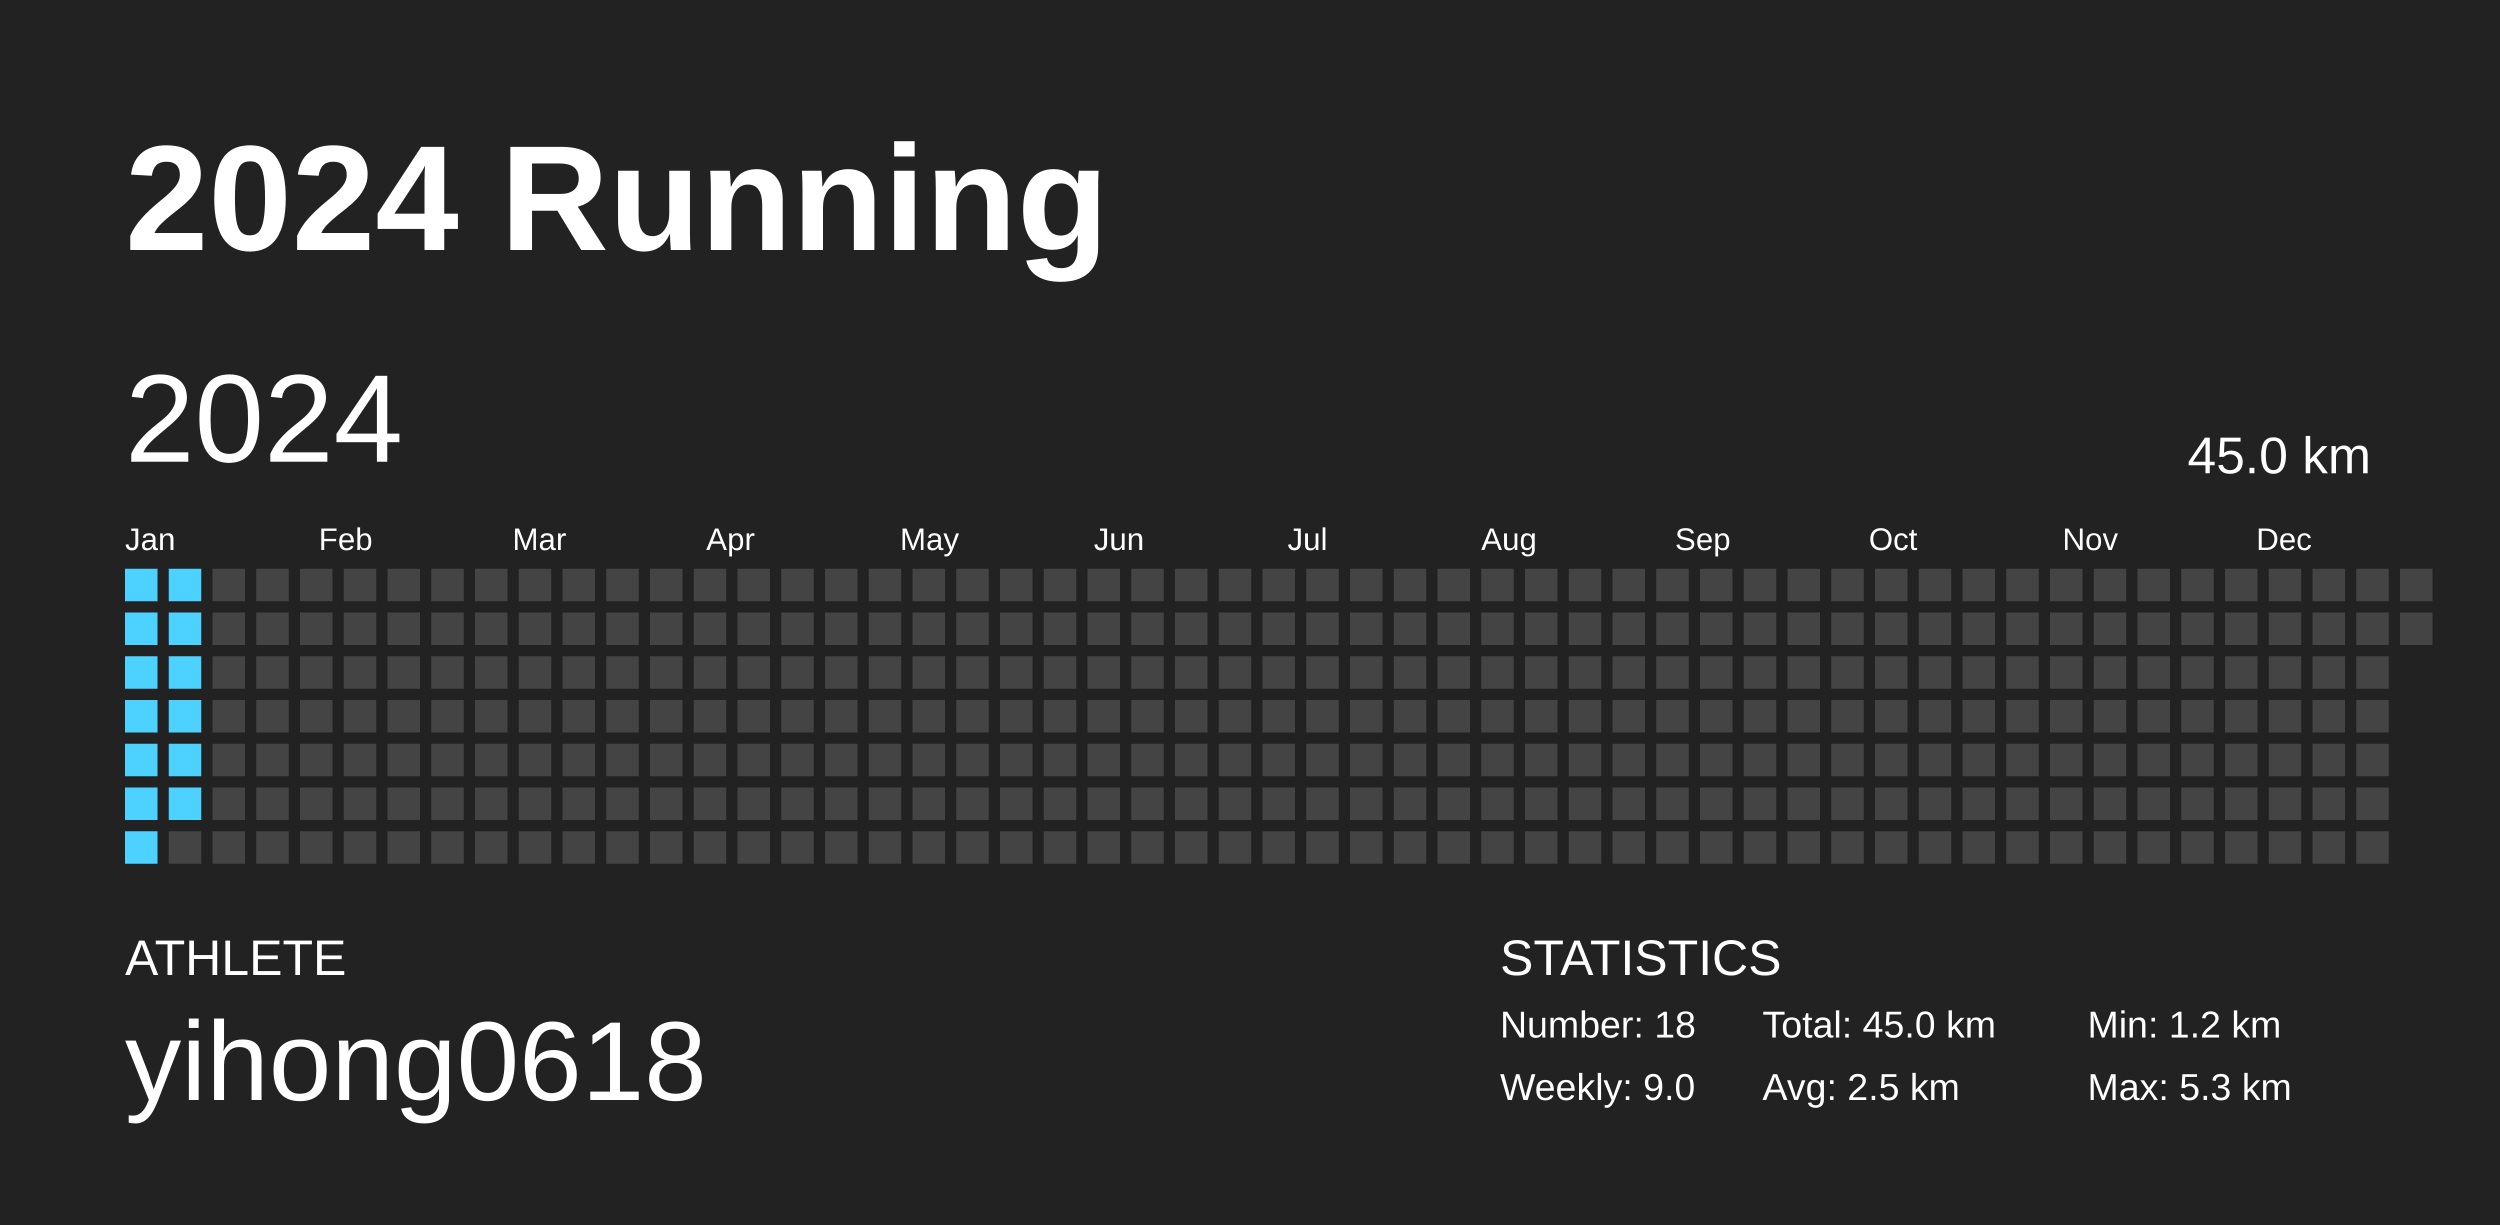
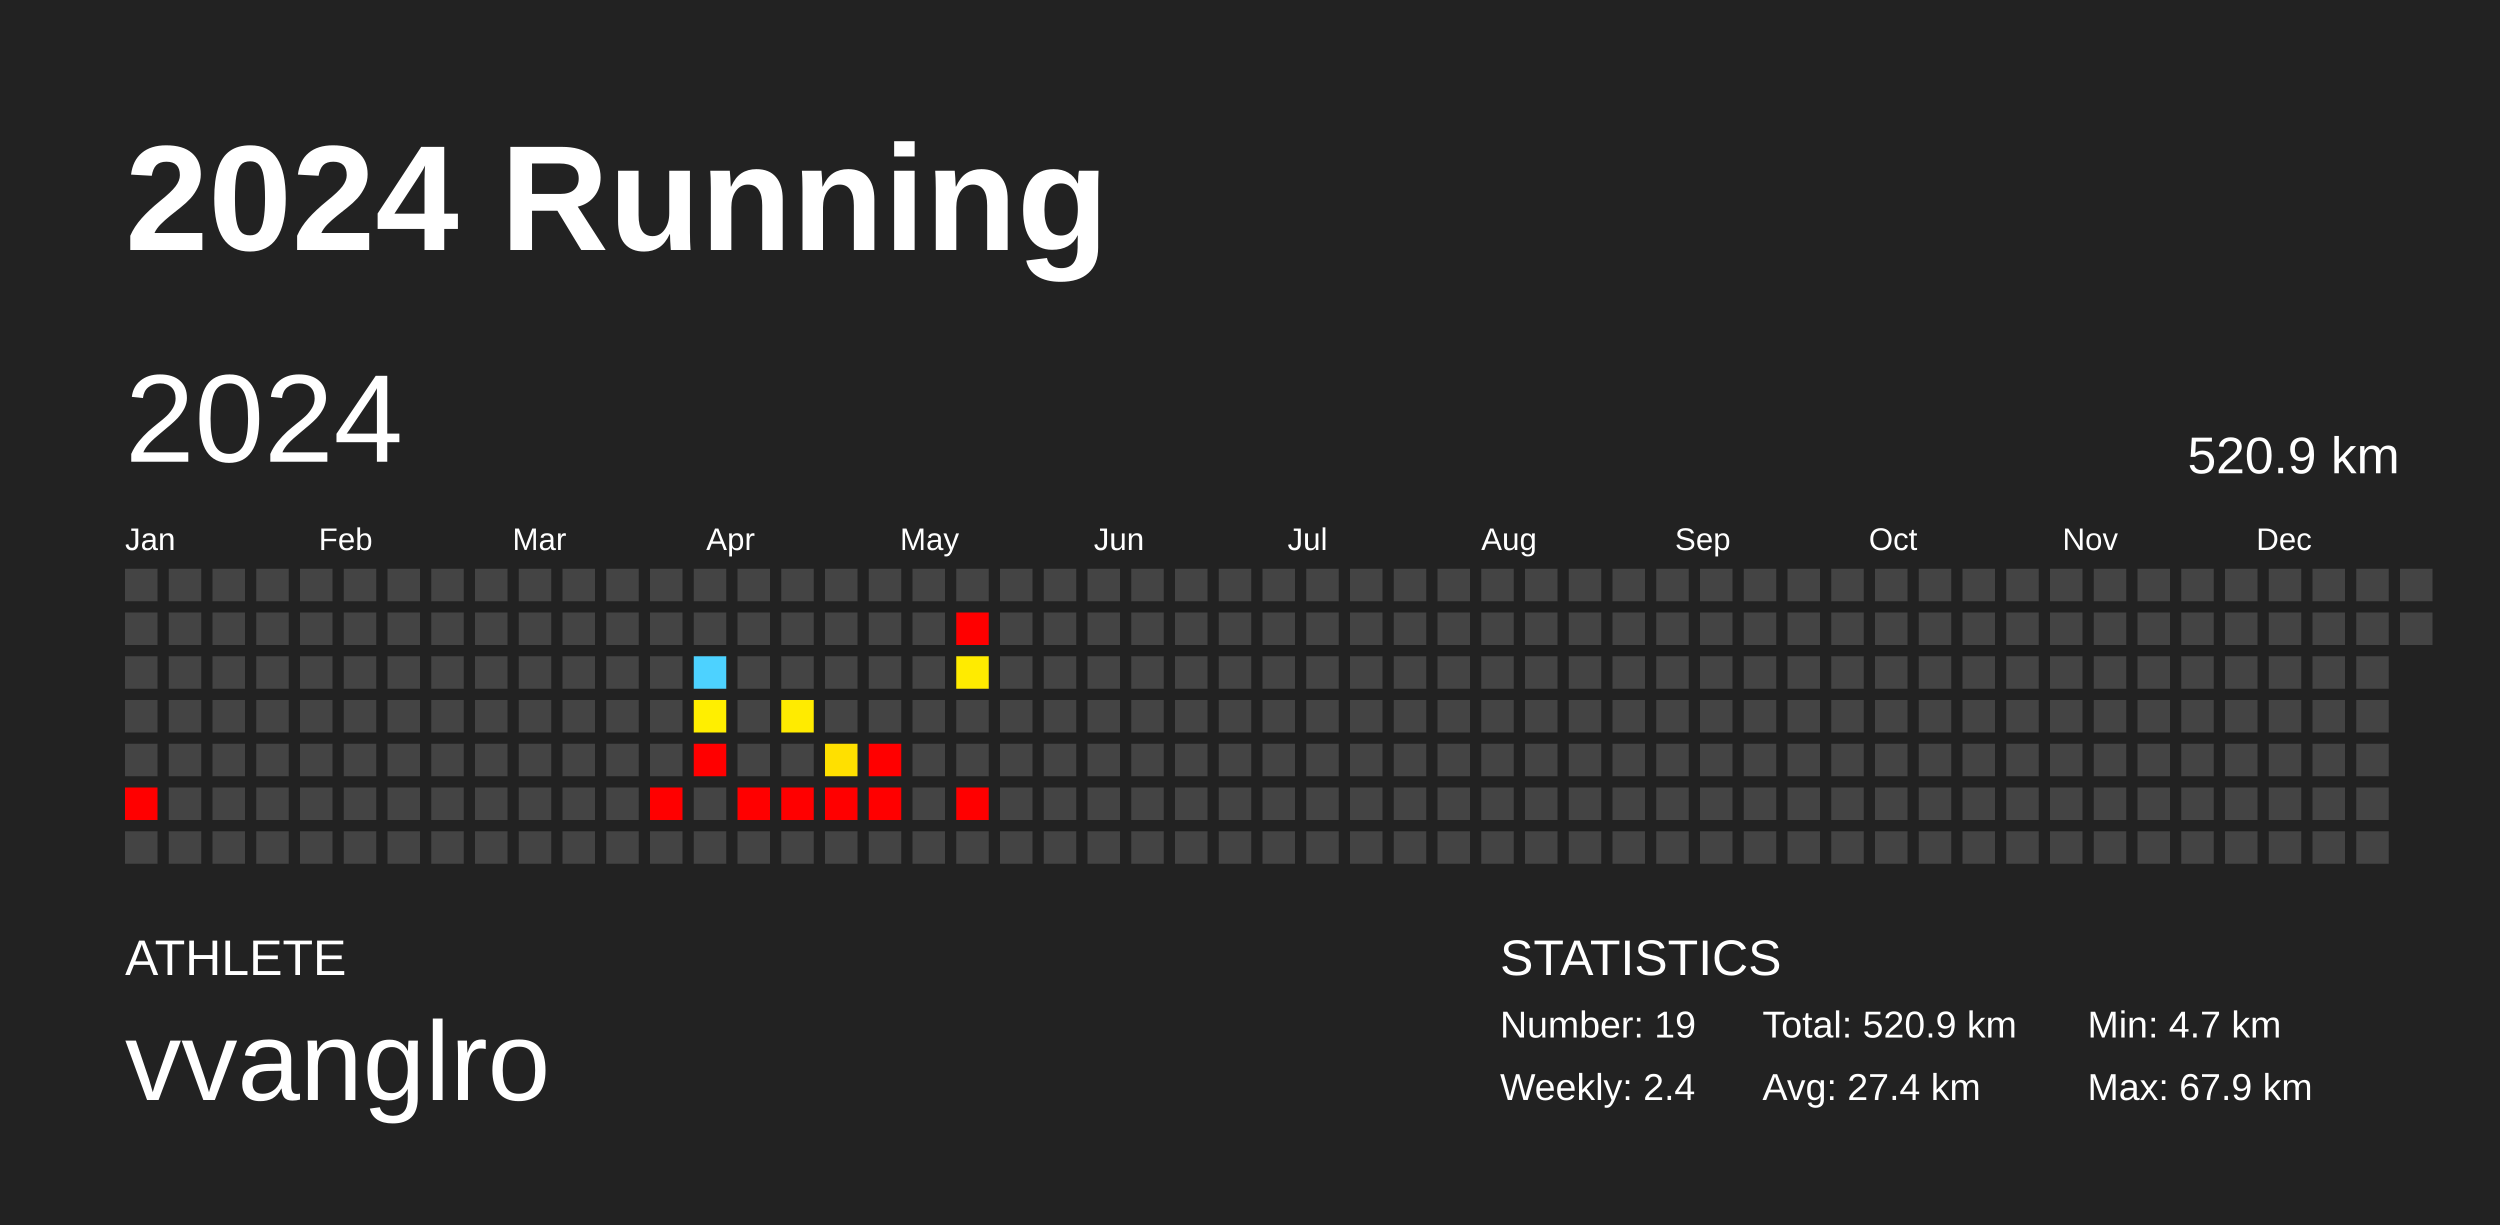
<svg xmlns="http://www.w3.org/2000/svg" baseProfile="full" height="98mm" version="1.1" viewBox="0,0,200,98" width="200mm">
  <defs />
  <rect fill="#222222" height="98" width="200" x="0" y="0" />
  <text fill="#FFFFFF" style="font-size:12px; font-family:Arial; font-weight:bold;" x="10" y="20">2024 Running</text>
  <text fill="#FFFFFF" style="font-size:4px; font-family:Arial" x="10" y="78">ATHLETE</text>
-   <text fill="#FFFFFF" style="font-size:9px; font-family:Arial" x="10" y="88">yihong0618</text>
+   <text fill="#FFFFFF" style="font-size:9px; font-family:Arial" x="10" y="88">vvanglro</text>
  <text fill="#FFFFFF" style="font-size:4px; font-family:Arial" x="120" y="78">STATISTICS</text>
-   <text fill="#FFFFFF" style="font-size:3px; font-family:Arial" x="120" y="83">Number: 18</text>
-   <text fill="#FFFFFF" style="font-size:3px; font-family:Arial" x="120" y="88">Weekly: 9.0</text>
-   <text fill="#FFFFFF" style="font-size:3px; font-family:Arial" x="141" y="83">Total: 45.0 km</text>
-   <text fill="#FFFFFF" style="font-size:3px; font-family:Arial" x="141" y="88">Avg: 2.5 km</text>
-   <text fill="#FFFFFF" style="font-size:3px; font-family:Arial" x="167" y="83">Min: 1.2 km</text>
-   <text fill="#FFFFFF" style="font-size:3px; font-family:Arial" x="167" y="88">Max: 5.3 km</text>
+   <text fill="#FFFFFF" style="font-size:3px; font-family:Arial" x="120" y="83">Number: 19</text>
+   <text fill="#FFFFFF" style="font-size:3px; font-family:Arial" x="120" y="88">Weekly: 2.4</text>
+   <text fill="#FFFFFF" style="font-size:3px; font-family:Arial" x="141" y="83">Total: 520.9 km</text>
+   <text fill="#FFFFFF" style="font-size:3px; font-family:Arial" x="141" y="88">Avg: 27.4 km</text>
+   <text fill="#FFFFFF" style="font-size:3px; font-family:Arial" x="167" y="83">Min: 4.7 km</text>
+   <text fill="#FFFFFF" style="font-size:3px; font-family:Arial" x="167" y="88">Max: 67.9 km</text>
  <text dominant-baseline="hanging" fill="#FFFFFF" style="font-size:10.0px; font-family:Arial;" x="10" y="30">2024</text>
-   <text dominant-baseline="hanging" fill="#FFFFFF" style="font-size:4.125px; font-family:Arial;" x="175" y="35">45.0 km</text>
+   <text dominant-baseline="hanging" fill="#FFFFFF" style="font-size:4.125px; font-family:Arial;" x="175" y="35">520.9 km</text>
  <text fill="#FFFFFF" style="font-size:2.5px; font-family:Arial" x="10.0" y="44">Jan</text>
  <text fill="#FFFFFF" style="font-size:2.5px; font-family:Arial" x="25.5" y="44">Feb</text>
  <text fill="#FFFFFF" style="font-size:2.5px; font-family:Arial" x="41.0" y="44">Mar</text>
  <text fill="#FFFFFF" style="font-size:2.5px; font-family:Arial" x="56.5" y="44">Apr</text>
  <text fill="#FFFFFF" style="font-size:2.5px; font-family:Arial" x="72.0" y="44">May</text>
  <text fill="#FFFFFF" style="font-size:2.5px; font-family:Arial" x="87.5" y="44">Jun</text>
  <text fill="#FFFFFF" style="font-size:2.5px; font-family:Arial" x="103.0" y="44">Jul</text>
  <text fill="#FFFFFF" style="font-size:2.5px; font-family:Arial" x="118.5" y="44">Aug</text>
  <text fill="#FFFFFF" style="font-size:2.5px; font-family:Arial" x="134.0" y="44">Sep</text>
  <text fill="#FFFFFF" style="font-size:2.5px; font-family:Arial" x="149.5" y="44">Oct</text>
  <text fill="#FFFFFF" style="font-size:2.5px; font-family:Arial" x="165.0" y="44">Nov</text>
  <text fill="#FFFFFF" style="font-size:2.5px; font-family:Arial" x="180.5" y="44">Dec</text>
-   <rect fill="#4dd2ff" height="2.6" width="2.6" x="10.0" y="45.5" />
-   <rect fill="#4dd2ff" height="2.6" width="2.6" x="10.0" y="49.0" />
-   <rect fill="#4dd2ff" height="2.6" width="2.6" x="10.0" y="52.5" />
-   <rect fill="#4dd2ff" height="2.6" width="2.6" x="10.0" y="56.0" />
-   <rect fill="#4dd2ff" height="2.6" width="2.6" x="10.0" y="59.5" />
-   <rect fill="#4dd2ff" height="2.6" width="2.6" x="10.0" y="63.0" />
-   <rect fill="#4dd2ff" height="2.6" width="2.6" x="10.0" y="66.5" />
-   <rect fill="#4dd2ff" height="2.6" width="2.6" x="13.5" y="45.5" />
-   <rect fill="#4dd2ff" height="2.6" width="2.6" x="13.5" y="49.0" />
-   <rect fill="#4dd2ff" height="2.6" width="2.6" x="13.5" y="52.5" />
-   <rect fill="#4dd2ff" height="2.6" width="2.6" x="13.5" y="56.0" />
-   <rect fill="#4dd2ff" height="2.6" width="2.6" x="13.5" y="59.5" />
-   <rect fill="#4dd2ff" height="2.6" width="2.6" x="13.5" y="63.0" />
+   <rect fill="#444444" height="2.6" width="2.6" x="10.0" y="45.5" />
+   <rect fill="#444444" height="2.6" width="2.6" x="10.0" y="49.0" />
+   <rect fill="#444444" height="2.6" width="2.6" x="10.0" y="52.5" />
+   <rect fill="#444444" height="2.6" width="2.6" x="10.0" y="56.0" />
+   <rect fill="#444444" height="2.6" width="2.6" x="10.0" y="59.5" />
+   <rect fill="red" height="2.6" width="2.6" x="10.0" y="63.0" />
+   <rect fill="#444444" height="2.6" width="2.6" x="10.0" y="66.5" />
+   <rect fill="#444444" height="2.6" width="2.6" x="13.5" y="45.5" />
+   <rect fill="#444444" height="2.6" width="2.6" x="13.5" y="49.0" />
+   <rect fill="#444444" height="2.6" width="2.6" x="13.5" y="52.5" />
+   <rect fill="#444444" height="2.6" width="2.6" x="13.5" y="56.0" />
+   <rect fill="#444444" height="2.6" width="2.6" x="13.5" y="59.5" />
+   <rect fill="#444444" height="2.6" width="2.6" x="13.5" y="63.0" />
  <rect fill="#444444" height="2.6" width="2.6" x="13.5" y="66.5" />
  <rect fill="#444444" height="2.6" width="2.6" x="17.0" y="45.5" />
  <rect fill="#444444" height="2.6" width="2.6" x="17.0" y="49.0" />
  <rect fill="#444444" height="2.6" width="2.6" x="17.0" y="52.5" />
  <rect fill="#444444" height="2.6" width="2.6" x="17.0" y="56.0" />
  <rect fill="#444444" height="2.6" width="2.6" x="17.0" y="59.5" />
  <rect fill="#444444" height="2.6" width="2.6" x="17.0" y="63.0" />
  <rect fill="#444444" height="2.6" width="2.6" x="17.0" y="66.5" />
  <rect fill="#444444" height="2.6" width="2.6" x="20.5" y="45.5" />
  <rect fill="#444444" height="2.6" width="2.6" x="20.5" y="49.0" />
  <rect fill="#444444" height="2.6" width="2.6" x="20.5" y="52.5" />
  <rect fill="#444444" height="2.6" width="2.6" x="20.5" y="56.0" />
  <rect fill="#444444" height="2.6" width="2.6" x="20.5" y="59.5" />
  <rect fill="#444444" height="2.6" width="2.6" x="20.5" y="63.0" />
  <rect fill="#444444" height="2.6" width="2.6" x="20.5" y="66.5" />
  <rect fill="#444444" height="2.6" width="2.6" x="24.0" y="45.5" />
  <rect fill="#444444" height="2.6" width="2.6" x="24.0" y="49.0" />
  <rect fill="#444444" height="2.6" width="2.6" x="24.0" y="52.5" />
  <rect fill="#444444" height="2.6" width="2.6" x="24.0" y="56.0" />
  <rect fill="#444444" height="2.6" width="2.6" x="24.0" y="59.5" />
  <rect fill="#444444" height="2.6" width="2.6" x="24.0" y="63.0" />
  <rect fill="#444444" height="2.6" width="2.6" x="24.0" y="66.5" />
  <rect fill="#444444" height="2.6" width="2.6" x="27.5" y="45.5" />
  <rect fill="#444444" height="2.6" width="2.6" x="27.5" y="49.0" />
  <rect fill="#444444" height="2.6" width="2.6" x="27.5" y="52.5" />
  <rect fill="#444444" height="2.6" width="2.6" x="27.5" y="56.0" />
  <rect fill="#444444" height="2.6" width="2.6" x="27.5" y="59.5" />
  <rect fill="#444444" height="2.6" width="2.6" x="27.5" y="63.0" />
  <rect fill="#444444" height="2.6" width="2.6" x="27.5" y="66.5" />
  <rect fill="#444444" height="2.6" width="2.6" x="31.0" y="45.5" />
  <rect fill="#444444" height="2.6" width="2.6" x="31.0" y="49.0" />
  <rect fill="#444444" height="2.6" width="2.6" x="31.0" y="52.5" />
  <rect fill="#444444" height="2.6" width="2.6" x="31.0" y="56.0" />
  <rect fill="#444444" height="2.6" width="2.6" x="31.0" y="59.5" />
  <rect fill="#444444" height="2.6" width="2.6" x="31.0" y="63.0" />
  <rect fill="#444444" height="2.6" width="2.6" x="31.0" y="66.5" />
  <rect fill="#444444" height="2.6" width="2.6" x="34.5" y="45.5" />
  <rect fill="#444444" height="2.6" width="2.6" x="34.5" y="49.0" />
  <rect fill="#444444" height="2.6" width="2.6" x="34.5" y="52.5" />
  <rect fill="#444444" height="2.6" width="2.6" x="34.5" y="56.0" />
  <rect fill="#444444" height="2.6" width="2.6" x="34.5" y="59.5" />
  <rect fill="#444444" height="2.6" width="2.6" x="34.5" y="63.0" />
  <rect fill="#444444" height="2.6" width="2.6" x="34.5" y="66.5" />
  <rect fill="#444444" height="2.6" width="2.6" x="38.0" y="45.5" />
  <rect fill="#444444" height="2.6" width="2.6" x="38.0" y="49.0" />
  <rect fill="#444444" height="2.6" width="2.6" x="38.0" y="52.5" />
  <rect fill="#444444" height="2.6" width="2.6" x="38.0" y="56.0" />
  <rect fill="#444444" height="2.6" width="2.6" x="38.0" y="59.5" />
  <rect fill="#444444" height="2.6" width="2.6" x="38.0" y="63.0" />
  <rect fill="#444444" height="2.6" width="2.6" x="38.0" y="66.5" />
  <rect fill="#444444" height="2.6" width="2.6" x="41.5" y="45.5" />
  <rect fill="#444444" height="2.6" width="2.6" x="41.5" y="49.0" />
  <rect fill="#444444" height="2.6" width="2.6" x="41.5" y="52.5" />
  <rect fill="#444444" height="2.6" width="2.6" x="41.5" y="56.0" />
  <rect fill="#444444" height="2.6" width="2.6" x="41.5" y="59.5" />
  <rect fill="#444444" height="2.6" width="2.6" x="41.5" y="63.0" />
  <rect fill="#444444" height="2.6" width="2.6" x="41.5" y="66.5" />
  <rect fill="#444444" height="2.6" width="2.6" x="45.0" y="45.5" />
  <rect fill="#444444" height="2.6" width="2.6" x="45.0" y="49.0" />
  <rect fill="#444444" height="2.6" width="2.6" x="45.0" y="52.5" />
  <rect fill="#444444" height="2.6" width="2.6" x="45.0" y="56.0" />
  <rect fill="#444444" height="2.6" width="2.6" x="45.0" y="59.5" />
  <rect fill="#444444" height="2.6" width="2.6" x="45.0" y="63.0" />
  <rect fill="#444444" height="2.6" width="2.6" x="45.0" y="66.5" />
  <rect fill="#444444" height="2.6" width="2.6" x="48.5" y="45.5" />
  <rect fill="#444444" height="2.6" width="2.6" x="48.5" y="49.0" />
  <rect fill="#444444" height="2.6" width="2.6" x="48.5" y="52.5" />
  <rect fill="#444444" height="2.6" width="2.6" x="48.5" y="56.0" />
  <rect fill="#444444" height="2.6" width="2.6" x="48.5" y="59.5" />
  <rect fill="#444444" height="2.6" width="2.6" x="48.5" y="63.0" />
  <rect fill="#444444" height="2.6" width="2.6" x="48.5" y="66.5" />
  <rect fill="#444444" height="2.6" width="2.6" x="52.0" y="45.5" />
  <rect fill="#444444" height="2.6" width="2.6" x="52.0" y="49.0" />
  <rect fill="#444444" height="2.6" width="2.6" x="52.0" y="52.5" />
  <rect fill="#444444" height="2.6" width="2.6" x="52.0" y="56.0" />
  <rect fill="#444444" height="2.6" width="2.6" x="52.0" y="59.5" />
-   <rect fill="#444444" height="2.6" width="2.6" x="52.0" y="63.0" />
+   <rect fill="red" height="2.6" width="2.6" x="52.0" y="63.0" />
  <rect fill="#444444" height="2.6" width="2.6" x="52.0" y="66.5" />
  <rect fill="#444444" height="2.6" width="2.6" x="55.5" y="45.5" />
  <rect fill="#444444" height="2.6" width="2.6" x="55.5" y="49.0" />
-   <rect fill="#444444" height="2.6" width="2.6" x="55.5" y="52.5" />
-   <rect fill="#444444" height="2.6" width="2.6" x="55.5" y="56.0" />
-   <rect fill="#444444" height="2.6" width="2.6" x="55.5" y="59.5" />
+   <rect fill="#4dd2ff" height="2.6" width="2.6" x="55.5" y="52.5" />
+   <rect fill="#ffef00" height="2.6" width="2.6" x="55.5" y="56.0" />
+   <rect fill="red" height="2.6" width="2.6" x="55.5" y="59.5" />
  <rect fill="#444444" height="2.6" width="2.6" x="55.5" y="63.0" />
  <rect fill="#444444" height="2.6" width="2.6" x="55.5" y="66.5" />
  <rect fill="#444444" height="2.6" width="2.6" x="59.0" y="45.5" />
  <rect fill="#444444" height="2.6" width="2.6" x="59.0" y="49.0" />
  <rect fill="#444444" height="2.6" width="2.6" x="59.0" y="52.5" />
  <rect fill="#444444" height="2.6" width="2.6" x="59.0" y="56.0" />
  <rect fill="#444444" height="2.6" width="2.6" x="59.0" y="59.5" />
-   <rect fill="#444444" height="2.6" width="2.6" x="59.0" y="63.0" />
+   <rect fill="red" height="2.6" width="2.6" x="59.0" y="63.0" />
  <rect fill="#444444" height="2.6" width="2.6" x="59.0" y="66.5" />
  <rect fill="#444444" height="2.6" width="2.6" x="62.5" y="45.5" />
  <rect fill="#444444" height="2.6" width="2.6" x="62.5" y="49.0" />
  <rect fill="#444444" height="2.6" width="2.6" x="62.5" y="52.5" />
-   <rect fill="#444444" height="2.6" width="2.6" x="62.5" y="56.0" />
+   <rect fill="#ffeb00" height="2.6" width="2.6" x="62.5" y="56.0" />
  <rect fill="#444444" height="2.6" width="2.6" x="62.5" y="59.5" />
-   <rect fill="#444444" height="2.6" width="2.6" x="62.5" y="63.0" />
+   <rect fill="red" height="2.6" width="2.6" x="62.5" y="63.0" />
  <rect fill="#444444" height="2.6" width="2.6" x="62.5" y="66.5" />
  <rect fill="#444444" height="2.6" width="2.6" x="66.0" y="45.5" />
  <rect fill="#444444" height="2.6" width="2.6" x="66.0" y="49.0" />
  <rect fill="#444444" height="2.6" width="2.6" x="66.0" y="52.5" />
  <rect fill="#444444" height="2.6" width="2.6" x="66.0" y="56.0" />
-   <rect fill="#444444" height="2.6" width="2.6" x="66.0" y="59.5" />
-   <rect fill="#444444" height="2.6" width="2.6" x="66.0" y="63.0" />
+   <rect fill="#ffe000" height="2.6" width="2.6" x="66.0" y="59.5" />
+   <rect fill="red" height="2.6" width="2.6" x="66.0" y="63.0" />
  <rect fill="#444444" height="2.6" width="2.6" x="66.0" y="66.5" />
  <rect fill="#444444" height="2.6" width="2.6" x="69.5" y="45.5" />
  <rect fill="#444444" height="2.6" width="2.6" x="69.5" y="49.0" />
  <rect fill="#444444" height="2.6" width="2.6" x="69.5" y="52.5" />
  <rect fill="#444444" height="2.6" width="2.6" x="69.5" y="56.0" />
-   <rect fill="#444444" height="2.6" width="2.6" x="69.5" y="59.5" />
-   <rect fill="#444444" height="2.6" width="2.6" x="69.5" y="63.0" />
+   <rect fill="red" height="2.6" width="2.6" x="69.5" y="59.5" />
+   <rect fill="red" height="2.6" width="2.6" x="69.5" y="63.0" />
  <rect fill="#444444" height="2.6" width="2.6" x="69.5" y="66.5" />
  <rect fill="#444444" height="2.6" width="2.6" x="73.0" y="45.5" />
  <rect fill="#444444" height="2.6" width="2.6" x="73.0" y="49.0" />
  <rect fill="#444444" height="2.6" width="2.6" x="73.0" y="52.5" />
  <rect fill="#444444" height="2.6" width="2.6" x="73.0" y="56.0" />
  <rect fill="#444444" height="2.6" width="2.6" x="73.0" y="59.5" />
  <rect fill="#444444" height="2.6" width="2.6" x="73.0" y="63.0" />
  <rect fill="#444444" height="2.6" width="2.6" x="73.0" y="66.5" />
  <rect fill="#444444" height="2.6" width="2.6" x="76.5" y="45.5" />
-   <rect fill="#444444" height="2.6" width="2.6" x="76.5" y="49.0" />
-   <rect fill="#444444" height="2.6" width="2.6" x="76.5" y="52.5" />
+   <rect fill="red" height="2.6" width="2.6" x="76.5" y="49.0" />
+   <rect fill="#ffeb00" height="2.6" width="2.6" x="76.5" y="52.5" />
  <rect fill="#444444" height="2.6" width="2.6" x="76.5" y="56.0" />
  <rect fill="#444444" height="2.6" width="2.6" x="76.5" y="59.5" />
-   <rect fill="#444444" height="2.6" width="2.6" x="76.5" y="63.0" />
+   <rect fill="red" height="2.6" width="2.6" x="76.5" y="63.0" />
  <rect fill="#444444" height="2.6" width="2.6" x="76.5" y="66.5" />
  <rect fill="#444444" height="2.6" width="2.6" x="80.0" y="45.5" />
  <rect fill="#444444" height="2.6" width="2.6" x="80.0" y="49.0" />
  <rect fill="#444444" height="2.6" width="2.6" x="80.0" y="52.5" />
  <rect fill="#444444" height="2.6" width="2.6" x="80.0" y="56.0" />
  <rect fill="#444444" height="2.6" width="2.6" x="80.0" y="59.5" />
  <rect fill="#444444" height="2.6" width="2.6" x="80.0" y="63.0" />
  <rect fill="#444444" height="2.6" width="2.6" x="80.0" y="66.5" />
  <rect fill="#444444" height="2.6" width="2.6" x="83.5" y="45.5" />
  <rect fill="#444444" height="2.6" width="2.6" x="83.5" y="49.0" />
  <rect fill="#444444" height="2.6" width="2.6" x="83.5" y="52.5" />
  <rect fill="#444444" height="2.6" width="2.6" x="83.5" y="56.0" />
  <rect fill="#444444" height="2.6" width="2.6" x="83.5" y="59.5" />
  <rect fill="#444444" height="2.6" width="2.6" x="83.5" y="63.0" />
  <rect fill="#444444" height="2.6" width="2.6" x="83.5" y="66.5" />
  <rect fill="#444444" height="2.6" width="2.6" x="87.0" y="45.5" />
  <rect fill="#444444" height="2.6" width="2.6" x="87.0" y="49.0" />
  <rect fill="#444444" height="2.6" width="2.6" x="87.0" y="52.5" />
  <rect fill="#444444" height="2.6" width="2.6" x="87.0" y="56.0" />
  <rect fill="#444444" height="2.6" width="2.6" x="87.0" y="59.5" />
  <rect fill="#444444" height="2.6" width="2.6" x="87.0" y="63.0" />
  <rect fill="#444444" height="2.6" width="2.6" x="87.0" y="66.5" />
  <rect fill="#444444" height="2.6" width="2.6" x="90.5" y="45.5" />
  <rect fill="#444444" height="2.6" width="2.6" x="90.5" y="49.0" />
  <rect fill="#444444" height="2.6" width="2.6" x="90.5" y="52.5" />
  <rect fill="#444444" height="2.6" width="2.6" x="90.5" y="56.0" />
  <rect fill="#444444" height="2.6" width="2.6" x="90.5" y="59.5" />
  <rect fill="#444444" height="2.6" width="2.6" x="90.5" y="63.0" />
  <rect fill="#444444" height="2.6" width="2.6" x="90.5" y="66.5" />
  <rect fill="#444444" height="2.6" width="2.6" x="94.0" y="45.5" />
  <rect fill="#444444" height="2.6" width="2.6" x="94.0" y="49.0" />
  <rect fill="#444444" height="2.6" width="2.6" x="94.0" y="52.5" />
  <rect fill="#444444" height="2.6" width="2.6" x="94.0" y="56.0" />
  <rect fill="#444444" height="2.6" width="2.6" x="94.0" y="59.5" />
  <rect fill="#444444" height="2.6" width="2.6" x="94.0" y="63.0" />
  <rect fill="#444444" height="2.6" width="2.6" x="94.0" y="66.5" />
  <rect fill="#444444" height="2.6" width="2.6" x="97.5" y="45.5" />
  <rect fill="#444444" height="2.6" width="2.6" x="97.5" y="49.0" />
  <rect fill="#444444" height="2.6" width="2.6" x="97.5" y="52.5" />
  <rect fill="#444444" height="2.6" width="2.6" x="97.5" y="56.0" />
  <rect fill="#444444" height="2.6" width="2.6" x="97.5" y="59.5" />
  <rect fill="#444444" height="2.6" width="2.6" x="97.5" y="63.0" />
  <rect fill="#444444" height="2.6" width="2.6" x="97.5" y="66.5" />
  <rect fill="#444444" height="2.6" width="2.6" x="101.0" y="45.5" />
  <rect fill="#444444" height="2.6" width="2.6" x="101.0" y="49.0" />
  <rect fill="#444444" height="2.6" width="2.6" x="101.0" y="52.5" />
  <rect fill="#444444" height="2.6" width="2.6" x="101.0" y="56.0" />
  <rect fill="#444444" height="2.6" width="2.6" x="101.0" y="59.5" />
  <rect fill="#444444" height="2.6" width="2.6" x="101.0" y="63.0" />
  <rect fill="#444444" height="2.6" width="2.6" x="101.0" y="66.5" />
  <rect fill="#444444" height="2.6" width="2.6" x="104.5" y="45.5" />
  <rect fill="#444444" height="2.6" width="2.6" x="104.5" y="49.0" />
  <rect fill="#444444" height="2.6" width="2.6" x="104.5" y="52.5" />
  <rect fill="#444444" height="2.6" width="2.6" x="104.5" y="56.0" />
  <rect fill="#444444" height="2.6" width="2.6" x="104.5" y="59.5" />
  <rect fill="#444444" height="2.6" width="2.6" x="104.5" y="63.0" />
  <rect fill="#444444" height="2.6" width="2.6" x="104.5" y="66.5" />
  <rect fill="#444444" height="2.6" width="2.6" x="108.0" y="45.5" />
  <rect fill="#444444" height="2.6" width="2.6" x="108.0" y="49.0" />
  <rect fill="#444444" height="2.6" width="2.6" x="108.0" y="52.5" />
  <rect fill="#444444" height="2.6" width="2.6" x="108.0" y="56.0" />
  <rect fill="#444444" height="2.6" width="2.6" x="108.0" y="59.5" />
  <rect fill="#444444" height="2.6" width="2.6" x="108.0" y="63.0" />
  <rect fill="#444444" height="2.6" width="2.6" x="108.0" y="66.5" />
  <rect fill="#444444" height="2.6" width="2.6" x="111.5" y="45.5" />
  <rect fill="#444444" height="2.6" width="2.6" x="111.5" y="49.0" />
  <rect fill="#444444" height="2.6" width="2.6" x="111.5" y="52.5" />
  <rect fill="#444444" height="2.6" width="2.6" x="111.5" y="56.0" />
  <rect fill="#444444" height="2.6" width="2.6" x="111.5" y="59.5" />
  <rect fill="#444444" height="2.6" width="2.6" x="111.5" y="63.0" />
  <rect fill="#444444" height="2.6" width="2.6" x="111.5" y="66.5" />
  <rect fill="#444444" height="2.6" width="2.6" x="115.0" y="45.5" />
  <rect fill="#444444" height="2.6" width="2.6" x="115.0" y="49.0" />
  <rect fill="#444444" height="2.6" width="2.6" x="115.0" y="52.5" />
  <rect fill="#444444" height="2.6" width="2.6" x="115.0" y="56.0" />
  <rect fill="#444444" height="2.6" width="2.6" x="115.0" y="59.5" />
  <rect fill="#444444" height="2.6" width="2.6" x="115.0" y="63.0" />
  <rect fill="#444444" height="2.6" width="2.6" x="115.0" y="66.5" />
  <rect fill="#444444" height="2.6" width="2.6" x="118.5" y="45.5" />
  <rect fill="#444444" height="2.6" width="2.6" x="118.5" y="49.0" />
  <rect fill="#444444" height="2.6" width="2.6" x="118.5" y="52.5" />
  <rect fill="#444444" height="2.6" width="2.6" x="118.5" y="56.0" />
  <rect fill="#444444" height="2.6" width="2.6" x="118.5" y="59.5" />
  <rect fill="#444444" height="2.6" width="2.6" x="118.5" y="63.0" />
  <rect fill="#444444" height="2.6" width="2.6" x="118.5" y="66.5" />
  <rect fill="#444444" height="2.6" width="2.6" x="122.0" y="45.5" />
  <rect fill="#444444" height="2.6" width="2.6" x="122.0" y="49.0" />
  <rect fill="#444444" height="2.6" width="2.6" x="122.0" y="52.5" />
  <rect fill="#444444" height="2.6" width="2.6" x="122.0" y="56.0" />
  <rect fill="#444444" height="2.6" width="2.6" x="122.0" y="59.5" />
  <rect fill="#444444" height="2.6" width="2.6" x="122.0" y="63.0" />
  <rect fill="#444444" height="2.6" width="2.6" x="122.0" y="66.5" />
  <rect fill="#444444" height="2.6" width="2.6" x="125.5" y="45.5" />
  <rect fill="#444444" height="2.6" width="2.6" x="125.5" y="49.0" />
  <rect fill="#444444" height="2.6" width="2.6" x="125.5" y="52.5" />
  <rect fill="#444444" height="2.6" width="2.6" x="125.5" y="56.0" />
  <rect fill="#444444" height="2.6" width="2.6" x="125.5" y="59.5" />
  <rect fill="#444444" height="2.6" width="2.6" x="125.5" y="63.0" />
  <rect fill="#444444" height="2.6" width="2.6" x="125.5" y="66.5" />
  <rect fill="#444444" height="2.6" width="2.6" x="129.0" y="45.5" />
  <rect fill="#444444" height="2.6" width="2.6" x="129.0" y="49.0" />
  <rect fill="#444444" height="2.6" width="2.6" x="129.0" y="52.5" />
  <rect fill="#444444" height="2.6" width="2.6" x="129.0" y="56.0" />
  <rect fill="#444444" height="2.6" width="2.6" x="129.0" y="59.5" />
  <rect fill="#444444" height="2.6" width="2.6" x="129.0" y="63.0" />
  <rect fill="#444444" height="2.6" width="2.6" x="129.0" y="66.5" />
  <rect fill="#444444" height="2.6" width="2.6" x="132.5" y="45.5" />
  <rect fill="#444444" height="2.6" width="2.6" x="132.5" y="49.0" />
  <rect fill="#444444" height="2.6" width="2.6" x="132.5" y="52.5" />
  <rect fill="#444444" height="2.6" width="2.6" x="132.5" y="56.0" />
  <rect fill="#444444" height="2.6" width="2.6" x="132.5" y="59.5" />
  <rect fill="#444444" height="2.6" width="2.6" x="132.5" y="63.0" />
  <rect fill="#444444" height="2.6" width="2.6" x="132.5" y="66.5" />
  <rect fill="#444444" height="2.6" width="2.6" x="136.0" y="45.5" />
  <rect fill="#444444" height="2.6" width="2.6" x="136.0" y="49.0" />
  <rect fill="#444444" height="2.6" width="2.6" x="136.0" y="52.5" />
  <rect fill="#444444" height="2.6" width="2.6" x="136.0" y="56.0" />
  <rect fill="#444444" height="2.6" width="2.6" x="136.0" y="59.5" />
  <rect fill="#444444" height="2.6" width="2.6" x="136.0" y="63.0" />
  <rect fill="#444444" height="2.6" width="2.6" x="136.0" y="66.5" />
  <rect fill="#444444" height="2.6" width="2.6" x="139.5" y="45.5" />
  <rect fill="#444444" height="2.6" width="2.6" x="139.5" y="49.0" />
  <rect fill="#444444" height="2.6" width="2.6" x="139.5" y="52.5" />
  <rect fill="#444444" height="2.6" width="2.6" x="139.5" y="56.0" />
  <rect fill="#444444" height="2.6" width="2.6" x="139.5" y="59.5" />
  <rect fill="#444444" height="2.6" width="2.6" x="139.5" y="63.0" />
  <rect fill="#444444" height="2.6" width="2.6" x="139.5" y="66.5" />
  <rect fill="#444444" height="2.6" width="2.6" x="143.0" y="45.5" />
  <rect fill="#444444" height="2.6" width="2.6" x="143.0" y="49.0" />
  <rect fill="#444444" height="2.6" width="2.6" x="143.0" y="52.5" />
  <rect fill="#444444" height="2.6" width="2.6" x="143.0" y="56.0" />
  <rect fill="#444444" height="2.6" width="2.6" x="143.0" y="59.5" />
  <rect fill="#444444" height="2.6" width="2.6" x="143.0" y="63.0" />
  <rect fill="#444444" height="2.6" width="2.6" x="143.0" y="66.5" />
  <rect fill="#444444" height="2.6" width="2.6" x="146.5" y="45.5" />
  <rect fill="#444444" height="2.6" width="2.6" x="146.5" y="49.0" />
  <rect fill="#444444" height="2.6" width="2.6" x="146.5" y="52.5" />
  <rect fill="#444444" height="2.6" width="2.6" x="146.5" y="56.0" />
  <rect fill="#444444" height="2.6" width="2.6" x="146.5" y="59.5" />
  <rect fill="#444444" height="2.6" width="2.6" x="146.5" y="63.0" />
  <rect fill="#444444" height="2.6" width="2.6" x="146.5" y="66.5" />
  <rect fill="#444444" height="2.6" width="2.6" x="150.0" y="45.5" />
  <rect fill="#444444" height="2.6" width="2.6" x="150.0" y="49.0" />
  <rect fill="#444444" height="2.6" width="2.6" x="150.0" y="52.5" />
  <rect fill="#444444" height="2.6" width="2.6" x="150.0" y="56.0" />
  <rect fill="#444444" height="2.6" width="2.6" x="150.0" y="59.5" />
  <rect fill="#444444" height="2.6" width="2.6" x="150.0" y="63.0" />
  <rect fill="#444444" height="2.6" width="2.6" x="150.0" y="66.5" />
  <rect fill="#444444" height="2.6" width="2.6" x="153.5" y="45.5" />
  <rect fill="#444444" height="2.6" width="2.6" x="153.5" y="49.0" />
  <rect fill="#444444" height="2.6" width="2.6" x="153.5" y="52.5" />
  <rect fill="#444444" height="2.6" width="2.6" x="153.5" y="56.0" />
  <rect fill="#444444" height="2.6" width="2.6" x="153.5" y="59.5" />
  <rect fill="#444444" height="2.6" width="2.6" x="153.5" y="63.0" />
  <rect fill="#444444" height="2.6" width="2.6" x="153.5" y="66.5" />
  <rect fill="#444444" height="2.6" width="2.6" x="157.0" y="45.5" />
  <rect fill="#444444" height="2.6" width="2.6" x="157.0" y="49.0" />
  <rect fill="#444444" height="2.6" width="2.6" x="157.0" y="52.5" />
  <rect fill="#444444" height="2.6" width="2.6" x="157.0" y="56.0" />
  <rect fill="#444444" height="2.6" width="2.6" x="157.0" y="59.5" />
  <rect fill="#444444" height="2.6" width="2.6" x="157.0" y="63.0" />
  <rect fill="#444444" height="2.6" width="2.6" x="157.0" y="66.5" />
  <rect fill="#444444" height="2.6" width="2.6" x="160.5" y="45.5" />
  <rect fill="#444444" height="2.6" width="2.6" x="160.5" y="49.0" />
  <rect fill="#444444" height="2.6" width="2.6" x="160.5" y="52.5" />
  <rect fill="#444444" height="2.6" width="2.6" x="160.5" y="56.0" />
  <rect fill="#444444" height="2.6" width="2.6" x="160.5" y="59.5" />
  <rect fill="#444444" height="2.6" width="2.6" x="160.5" y="63.0" />
  <rect fill="#444444" height="2.6" width="2.6" x="160.5" y="66.5" />
  <rect fill="#444444" height="2.6" width="2.6" x="164.0" y="45.5" />
  <rect fill="#444444" height="2.6" width="2.6" x="164.0" y="49.0" />
  <rect fill="#444444" height="2.6" width="2.6" x="164.0" y="52.5" />
  <rect fill="#444444" height="2.6" width="2.6" x="164.0" y="56.0" />
  <rect fill="#444444" height="2.6" width="2.6" x="164.0" y="59.5" />
  <rect fill="#444444" height="2.6" width="2.6" x="164.0" y="63.0" />
  <rect fill="#444444" height="2.6" width="2.6" x="164.0" y="66.5" />
  <rect fill="#444444" height="2.6" width="2.6" x="167.5" y="45.5" />
  <rect fill="#444444" height="2.6" width="2.6" x="167.5" y="49.0" />
  <rect fill="#444444" height="2.6" width="2.6" x="167.5" y="52.5" />
  <rect fill="#444444" height="2.6" width="2.6" x="167.5" y="56.0" />
  <rect fill="#444444" height="2.6" width="2.6" x="167.5" y="59.5" />
  <rect fill="#444444" height="2.6" width="2.6" x="167.5" y="63.0" />
  <rect fill="#444444" height="2.6" width="2.6" x="167.5" y="66.5" />
  <rect fill="#444444" height="2.6" width="2.6" x="171.0" y="45.5" />
  <rect fill="#444444" height="2.6" width="2.6" x="171.0" y="49.0" />
  <rect fill="#444444" height="2.6" width="2.6" x="171.0" y="52.5" />
  <rect fill="#444444" height="2.6" width="2.6" x="171.0" y="56.0" />
  <rect fill="#444444" height="2.6" width="2.6" x="171.0" y="59.5" />
  <rect fill="#444444" height="2.6" width="2.6" x="171.0" y="63.0" />
  <rect fill="#444444" height="2.6" width="2.6" x="171.0" y="66.5" />
  <rect fill="#444444" height="2.6" width="2.6" x="174.5" y="45.5" />
  <rect fill="#444444" height="2.6" width="2.6" x="174.5" y="49.0" />
  <rect fill="#444444" height="2.6" width="2.6" x="174.5" y="52.5" />
  <rect fill="#444444" height="2.6" width="2.6" x="174.5" y="56.0" />
  <rect fill="#444444" height="2.6" width="2.6" x="174.5" y="59.5" />
  <rect fill="#444444" height="2.6" width="2.6" x="174.5" y="63.0" />
  <rect fill="#444444" height="2.6" width="2.6" x="174.5" y="66.5" />
  <rect fill="#444444" height="2.6" width="2.6" x="178.0" y="45.5" />
  <rect fill="#444444" height="2.6" width="2.6" x="178.0" y="49.0" />
  <rect fill="#444444" height="2.6" width="2.6" x="178.0" y="52.5" />
  <rect fill="#444444" height="2.6" width="2.6" x="178.0" y="56.0" />
  <rect fill="#444444" height="2.6" width="2.6" x="178.0" y="59.5" />
  <rect fill="#444444" height="2.6" width="2.6" x="178.0" y="63.0" />
  <rect fill="#444444" height="2.6" width="2.6" x="178.0" y="66.5" />
  <rect fill="#444444" height="2.6" width="2.6" x="181.5" y="45.5" />
  <rect fill="#444444" height="2.6" width="2.6" x="181.5" y="49.0" />
  <rect fill="#444444" height="2.6" width="2.6" x="181.5" y="52.5" />
  <rect fill="#444444" height="2.6" width="2.6" x="181.5" y="56.0" />
  <rect fill="#444444" height="2.6" width="2.6" x="181.5" y="59.5" />
  <rect fill="#444444" height="2.6" width="2.6" x="181.5" y="63.0" />
  <rect fill="#444444" height="2.6" width="2.6" x="181.5" y="66.5" />
  <rect fill="#444444" height="2.6" width="2.6" x="185.0" y="45.5" />
  <rect fill="#444444" height="2.6" width="2.6" x="185.0" y="49.0" />
  <rect fill="#444444" height="2.6" width="2.6" x="185.0" y="52.5" />
  <rect fill="#444444" height="2.6" width="2.6" x="185.0" y="56.0" />
  <rect fill="#444444" height="2.6" width="2.6" x="185.0" y="59.5" />
  <rect fill="#444444" height="2.6" width="2.6" x="185.0" y="63.0" />
  <rect fill="#444444" height="2.6" width="2.6" x="185.0" y="66.5" />
  <rect fill="#444444" height="2.6" width="2.6" x="188.5" y="45.5" />
  <rect fill="#444444" height="2.6" width="2.6" x="188.5" y="49.0" />
  <rect fill="#444444" height="2.6" width="2.6" x="188.5" y="52.5" />
  <rect fill="#444444" height="2.6" width="2.6" x="188.5" y="56.0" />
  <rect fill="#444444" height="2.6" width="2.6" x="188.5" y="59.5" />
  <rect fill="#444444" height="2.6" width="2.6" x="188.5" y="63.0" />
  <rect fill="#444444" height="2.6" width="2.6" x="188.5" y="66.5" />
  <rect fill="#444444" height="2.6" width="2.6" x="192.0" y="45.5" />
  <rect fill="#444444" height="2.6" width="2.6" x="192.0" y="49.0" />
</svg>
